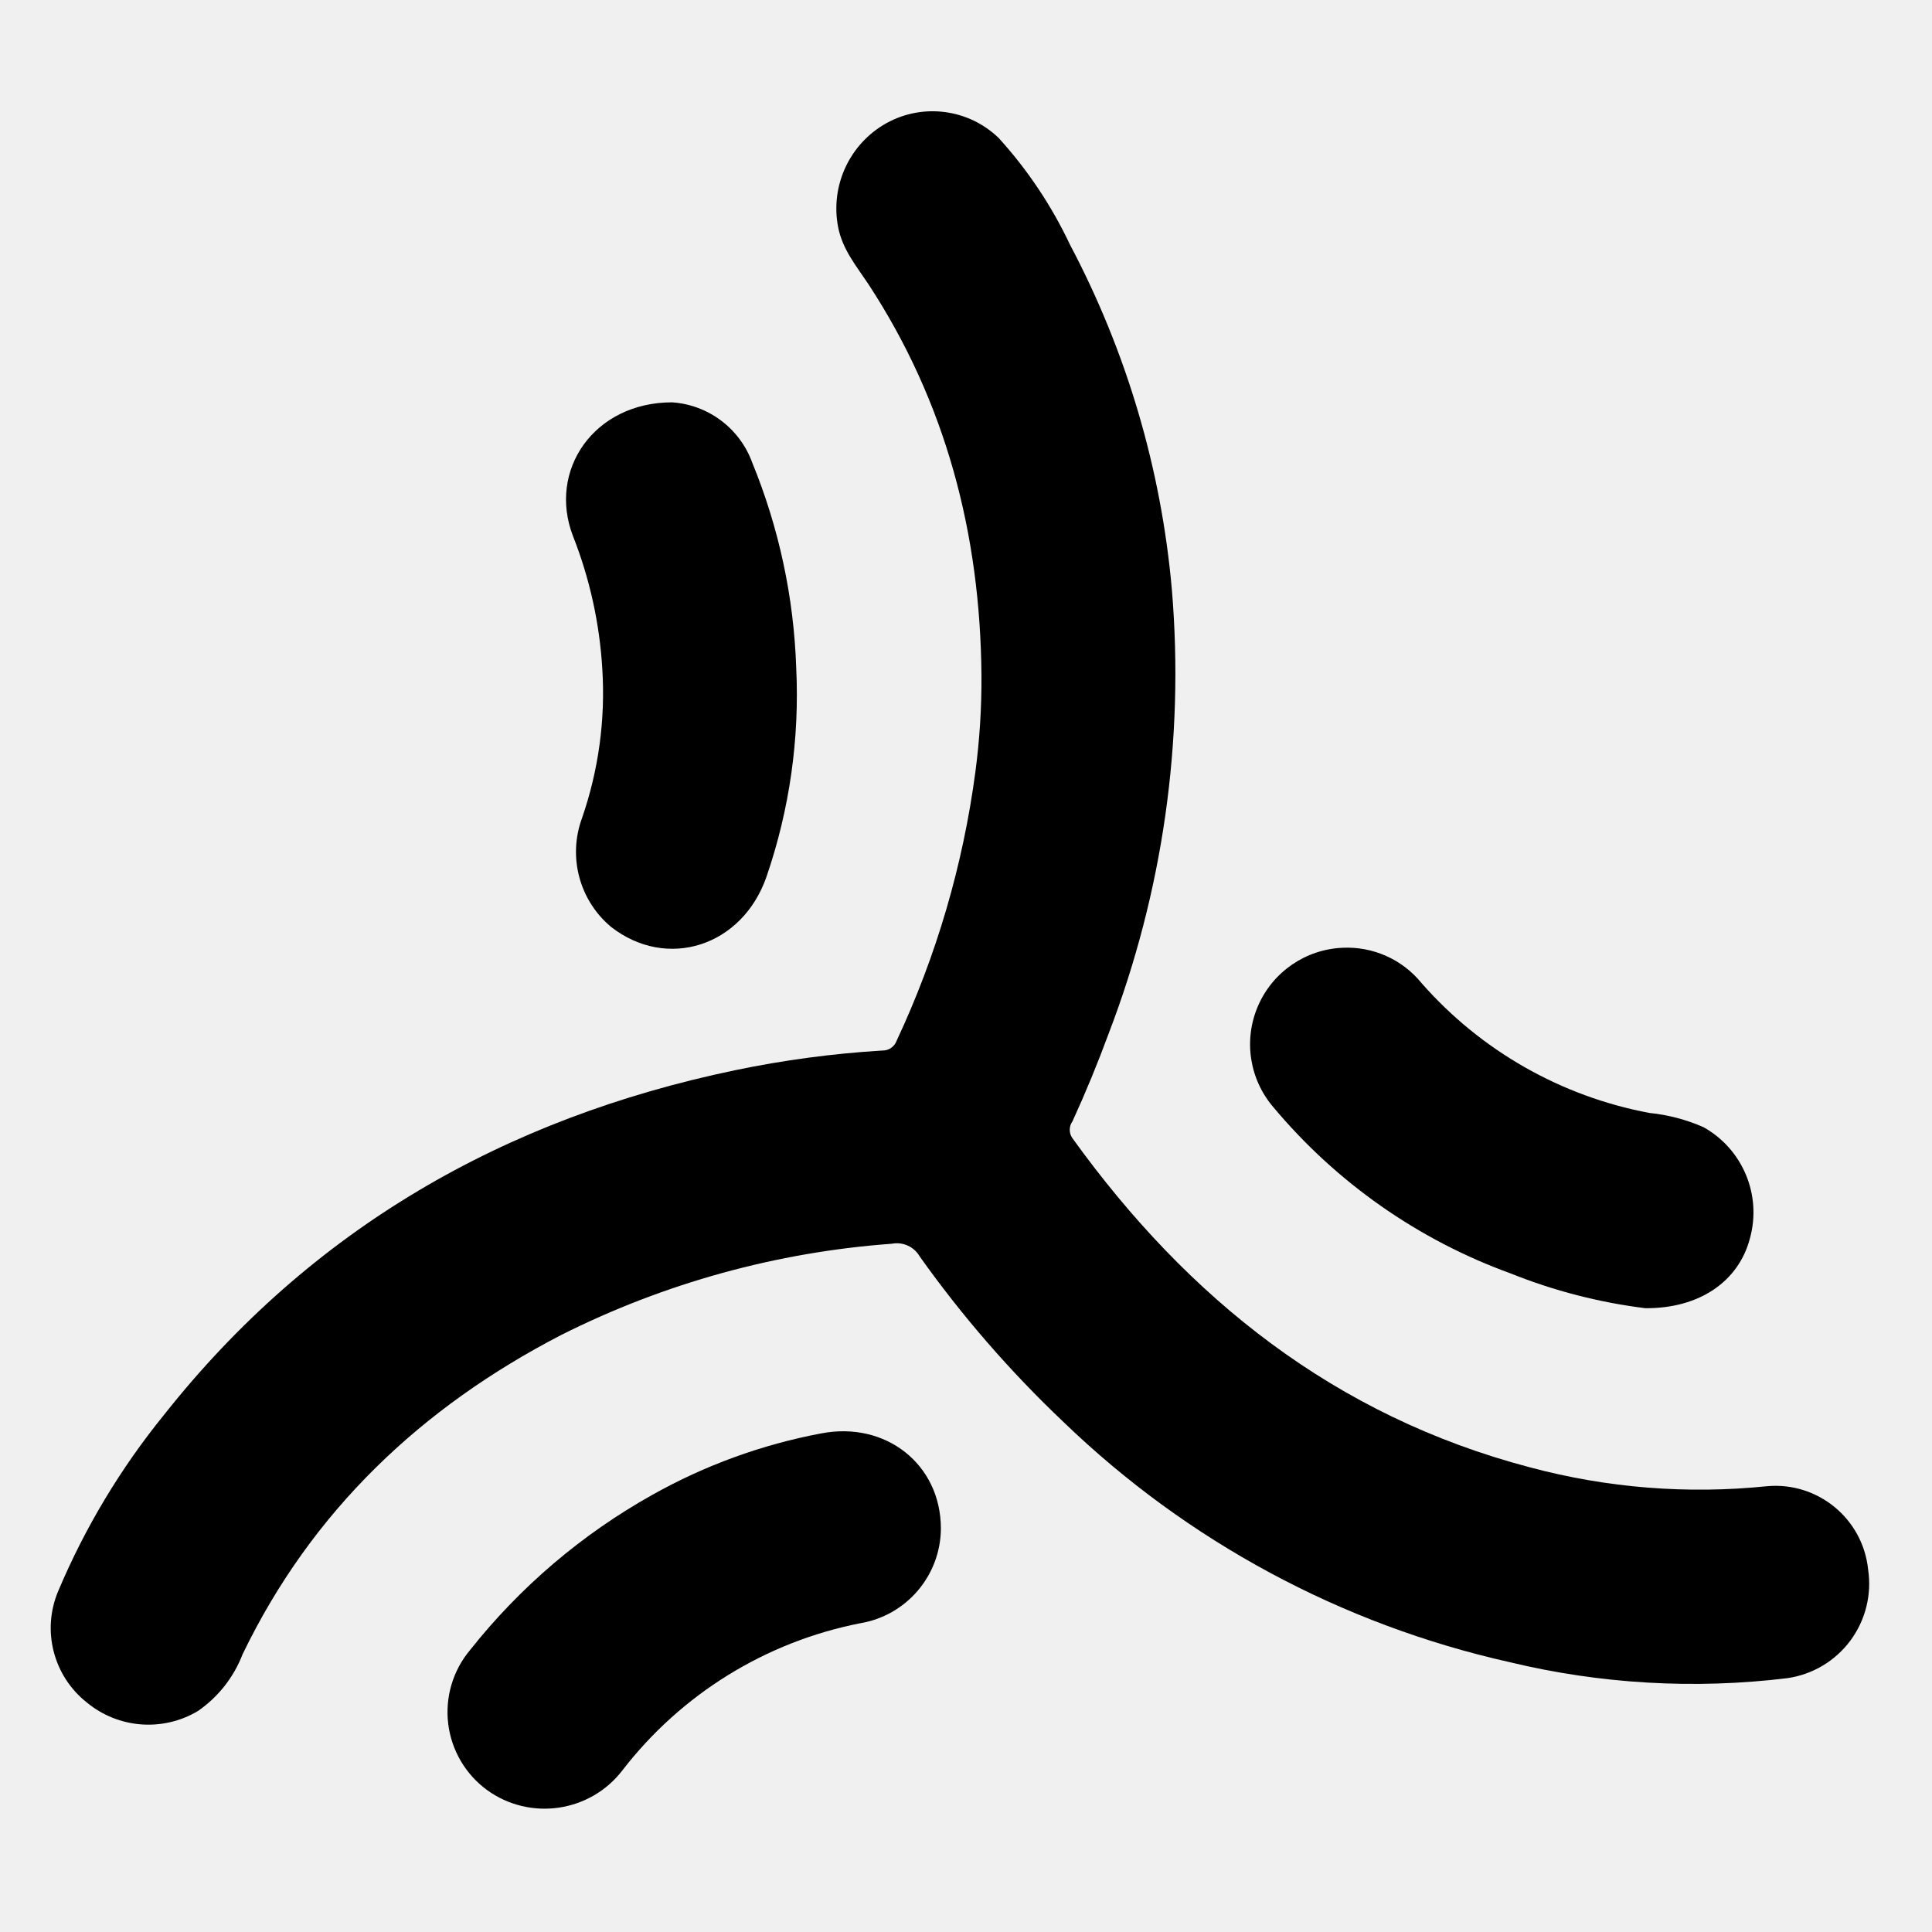
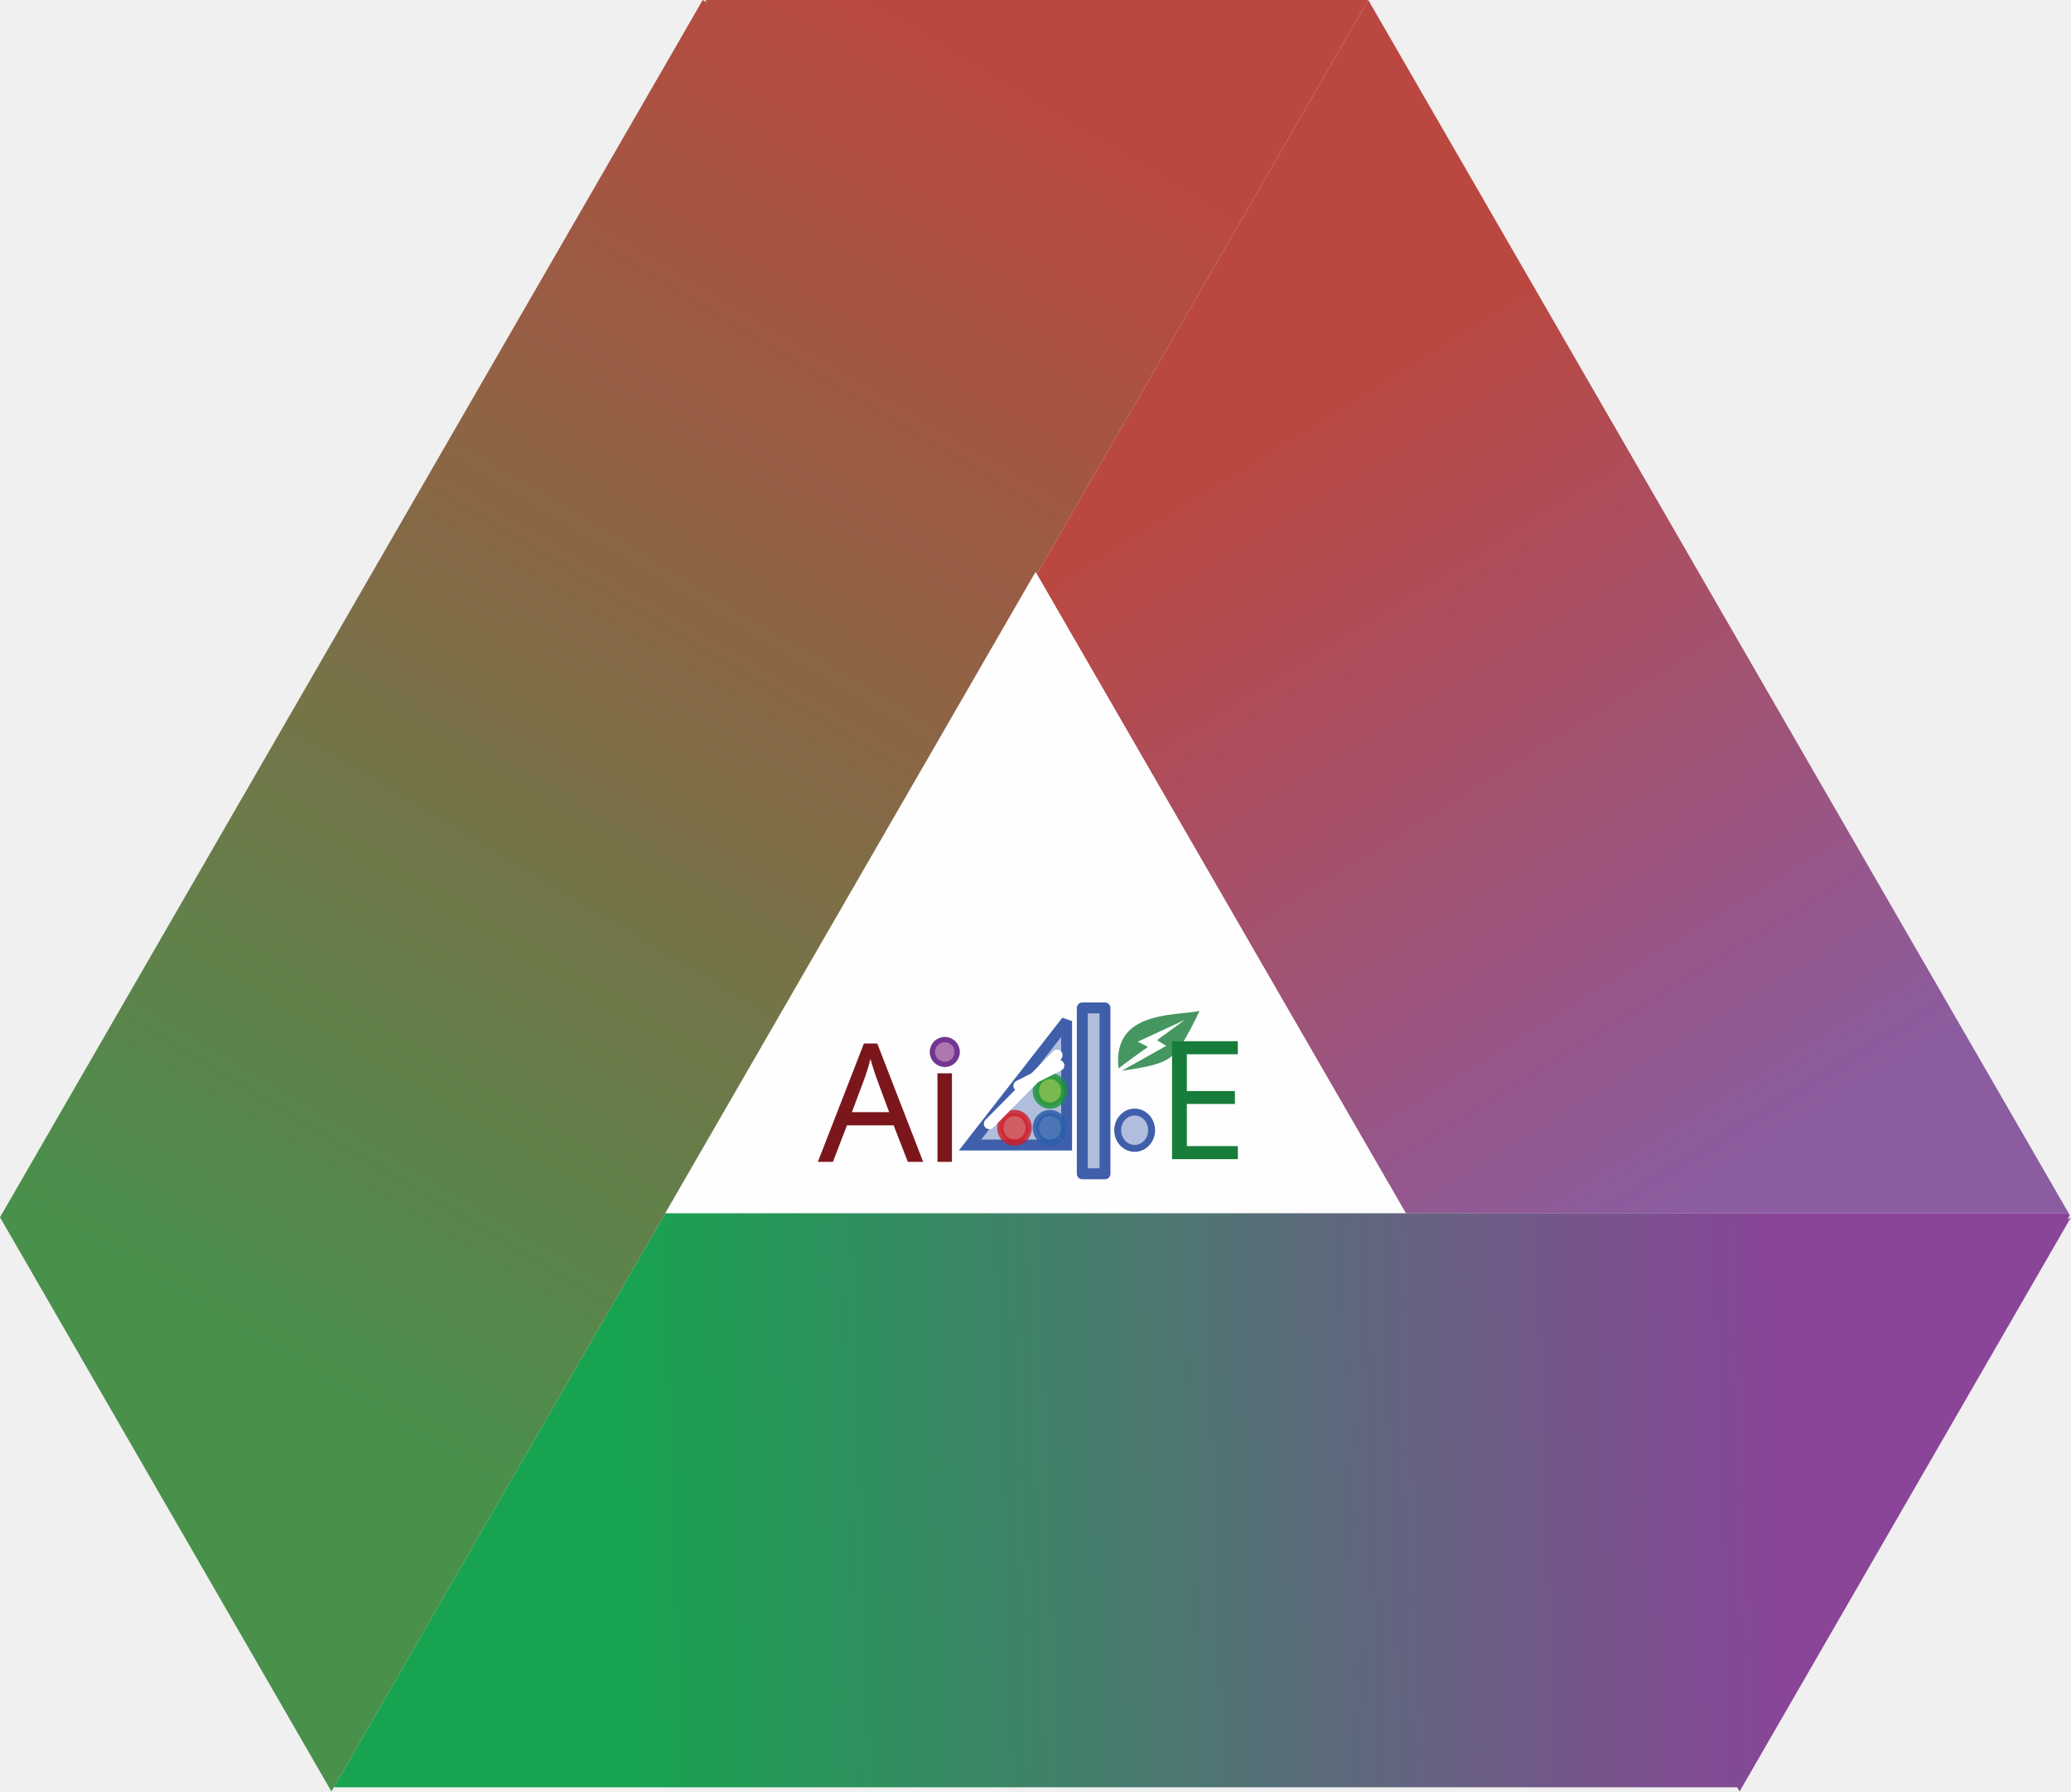
- <svg xmlns="http://www.w3.org/2000/svg" viewBox="0 0 160 160">
-   <path d="M81.28 55.9c-.1-11.67-2.93-22.55-9.37-32.38-1-1.5-2.14-2.86-2.5-4.71a8.1 8.1 0 014-8.61 7.89 7.89 0 019.3 1.23 35.999 35.999 0 015.9 8.83 75.18 75.18 0 018.44 28.58 83.211 83.211 0 01-5.23 36.74 102.983 102.983 0 01-3 7.28 1.2 1.2 0 000 1.41c9.58 13.3 21.76 23 37.85 27.24a54.37 54.37 0 0019.68 1.57 7.72 7.72 0 018.36 6.9 7.903 7.903 0 01-6.7 9 64.744 64.744 0 01-23-1.33 77.68 77.68 0 01-36.93-19.88 93.628 93.628 0 01-11.91-13.71 2.18 2.18 0 00-2.3-1.06 72.744 72.744 0 00-27.38 7.55c-11.6 6-20.67 14.58-26.4 26.45a10.134 10.134 0 01-3.7 4.7 8 8 0 01-9.19-.7 7.86 7.86 0 01-2.36-9.28 60.324 60.324 0 018.72-14.52c12.2-15.43 28.21-24.59 47.32-28.57A85.085 85.085 0 0173.07 87c.524.015 1-.307 1.18-.8a76.06 76.06 0 006.53-22.3c.351-2.652.518-5.325.5-8z" fill="currentColor" />
-   <path d="M136.26 108.34a44.742 44.742 0 01-11.13-2.87 46.108 46.108 0 01-19.66-13.76 8 8 0 015.72-13.22 7.93 7.93 0 016.54 2.93 33.27 33.27 0 0018.87 10.75c1.546.155 3.058.553 4.48 1.18a8.08 8.08 0 013.84 9.21c-.92 3.52-4.13 5.81-8.66 5.78zm-80.6-75.02a7.61 7.61 0 016.64 5 49.139 49.139 0 013.64 17 46.33 46.33 0 01-2.46 17.28c-2 5.77-8.24 7.79-12.89 4.15a8.1 8.1 0 01-2.39-9 31.679 31.679 0 001.68-12.36 35.77 35.77 0 00-2.43-11c-2.1-5.45 1.75-11.07 8.21-11.07zm22.26 93.25a8 8 0 01-6.68 7.86 32.88 32.88 0 00-19.7 12.19 8.13 8.13 0 01-11.21 1.62 8 8 0 01-1.41-11.58A51.043 51.043 0 0154 123.81a45.842 45.842 0 0114-5.1c5.35-1.04 9.91 2.56 9.92 7.86z" fill="currentColor" />
+ <svg xmlns="http://www.w3.org/2000/svg" viewBox="0 0 223.39 193.22">
+   <defs>
+     <linearGradient id="未命名的渐变_39" x1="68.03" y1="164.08" x2="193.06" y2="159.93" gradientUnits="userSpaceOnUse">
+       <stop offset="0" stop-color="#009a3e" />
+       <stop offset="1" stop-color="#7e318e" />
+     </linearGradient>
+     <linearGradient id="未命名的渐变_51" x1="137.81" y1="46.37" x2="186.99" y2="125.77" gradientUnits="userSpaceOnUse">
+       <stop offset="0" stop-color="#b4352d" />
+       <stop offset="1" stop-color="#804b96" />
+     </linearGradient>
+     <linearGradient id="未命名的渐变_43" x1="26.77" y1="145.19" x2="108.54" y2="8.3" gradientUnits="userSpaceOnUse">
+       <stop offset="0" stop-color="#368539" />
+       <stop offset="1" stop-color="#b4352d" />
+     </linearGradient>
+   </defs>
+   <g id="图层_2" data-name="图层 2">
+     <g id="图层_1-2" data-name="图层 1">
+       <polygon points="223 131.52 223.39 131.29 223 131.52 223 131.52" style="fill:none;opacity:0.9" />
+       <polygon points="223 131.52 223.39 131.29 223.26 131.07 223 131.52" style="fill:none;opacity:0.9" />
+       <polygon points="223.39 130.84 223.13 130.84 223.26 131.07 223.39 130.84" style="fill:none;opacity:0.9" />
+       <g style="opacity:0.9">
+         <polygon points="223.39 131.29 187.64 193.22 187.38 192.77 36.04 192.77 36.04 192.72 53.63 162.25 71.5 131.29 71.76 130.84 151.63 130.84 151.89 130.84 187.64 130.84 223.13 130.84 223.26 131.07 223 131.52 223.39 131.29" style="fill:url(#未命名的渐变_39)" />
+         <polygon points="147.59 0 223.13 130.84 187.64 130.84 151.89 130.84 151.63 130.84 111.84 61.93 147.59 0" style="fill:url(#未命名的渐变_51)" />
+         <polygon points="111.84 61.93 151.63 130.84 71.76 130.84 111.7 61.68 111.84 61.93" style="fill:#fff" />
+         <polygon points="147.59 0 111.84 61.93 111.7 61.68 71.76 130.84 71.5 131.29 53.63 162.25 36.04 192.72 36.04 192.77 36.02 192.74 35.75 193.22 0 131.29 75.8 0 76.23 0.25 76.09 0 147.59 0" style="fill:url(#未命名的渐变_43)" />
+       </g>
+       <g id="group185-1">
+         <g id="shape186-2">
+           <path d="M127.8,110l-3,2.19,1,.61L121,115.49c4.91-.71,5.52-1.15,7-3.74.58-1,1.39-2.71,1.39-2.71-2.82.54-9.43,0-8.74,6.2.41-.35,3.17-2.33,3.17-2.33l-1.09-.56Z" style="fill:#187c3a;fill-opacity:0.8;fill-rule:evenodd" />
+         </g>
+         <g id="shape187-4">
+           <rect x="124.69" y="108.51" width="19.39" height="22.33" style="fill:none" />
+           <text transform="translate(124.69 125.02)" style="isolation:isolate;font-size:17.816px;fill:#187c3a;font-family:MicrosoftSansSerif, Microsoft Sans Serif">E</text>
+         </g>
+         <g id="group188-7">
+           <g id="shape189-8">
+             <path d="M115.05,110.13,104.63,123.5h10.42Z" style="fill:#3e5eaa;fill-opacity:0.4;stroke:#3f5fab;stroke-miterlimit:3;stroke-width:1.176px;fill-rule:evenodd" />
+           </g>
+           <g id="shape190-10">
+             <ellipse cx="122.39" cy="121.9" rx="1.83" ry="1.96" style="fill:#3e5eaa;fill-opacity:0.4;stroke:#3f5fab;stroke-miterlimit:3;stroke-width:0.744px" />
+           </g>
+           <g id="shape191-12">
+             <rect x="116.74" y="108.71" width="2.45" height="17.89" style="fill:#3e5eaa;fill-opacity:0.4;stroke:#3f5fab;stroke-linecap:round;stroke-linejoin:round;stroke-width:1.176px" />
+           </g>
+           <g id="shape192-14">
+             <ellipse cx="113.26" cy="117.65" rx="1.53" ry="1.6" style="fill:#6ab82d;fill-opacity:0.8;stroke:#1b923b;stroke-miterlimit:3;stroke-opacity:0.8;stroke-width:0.671px" />
+           </g>
+           <g id="shape193-16">
+             <ellipse cx="109.43" cy="121.64" rx="1.53" ry="1.6" style="fill:#e7211a;fill-opacity:0.61;stroke:#ce1c29;stroke-miterlimit:3;stroke-opacity:0.8;stroke-width:0.671px" />
+           </g>
+           <g id="shape194-18">
+             <ellipse cx="113.26" cy="121.64" rx="1.53" ry="1.6" style="fill:#2b5eab;fill-opacity:0.75;stroke:#2d5eab;stroke-miterlimit:3;stroke-opacity:0.85;stroke-width:0.671px" />
+           </g>
+           <g id="shape195-20">
+             <path d="M106.71,121.2l7.32-7.4Z" style="fill:#fff;fill-rule:evenodd" />
+             <path d="M106.71,121.2l7.32-7.4" style="fill:none;stroke:#fff;stroke-linecap:round;stroke-linejoin:round;stroke-width:1.176px" />
+           </g>
+           <g id="shape196-23">
+             <path d="M109.9,117.11l4.32-2.19Z" style="fill:#fff;fill-rule:evenodd" />
+             <path d="M109.9,117.11l4.32-2.19" style="fill:none;stroke:#fff;stroke-linecap:round;stroke-linejoin:round;stroke-width:1.176px" />
+           </g>
+         </g>
+         <g id="group197-26">
+           <g id="shape198-27">
+             <rect x="88.22" y="109.09" width="35.41" height="21.75" style="fill:none" />
+             <text transform="translate(88.22 125.31)" style="isolation:isolate;font-size:17.816px;fill:#7b171c;font-family:MicrosoftSansSerif, Microsoft Sans Serif">Ai</text>
+           </g>
+           <g id="group199-30">
+             <g id="shape200-31">
+               <circle cx="101.91" cy="113.46" r="1.34" style="fill:#fff" />
+             </g>
+             <g id="shape201-33">
+               <circle cx="101.91" cy="113.46" r="1.34" style="fill:#761c78;fill-opacity:0.6;stroke:#723590;stroke-linecap:round;stroke-linejoin:round;stroke-width:0.567px" />
+             </g>
+           </g>
+         </g>
+       </g>
+     </g>
+   </g>
</svg>
